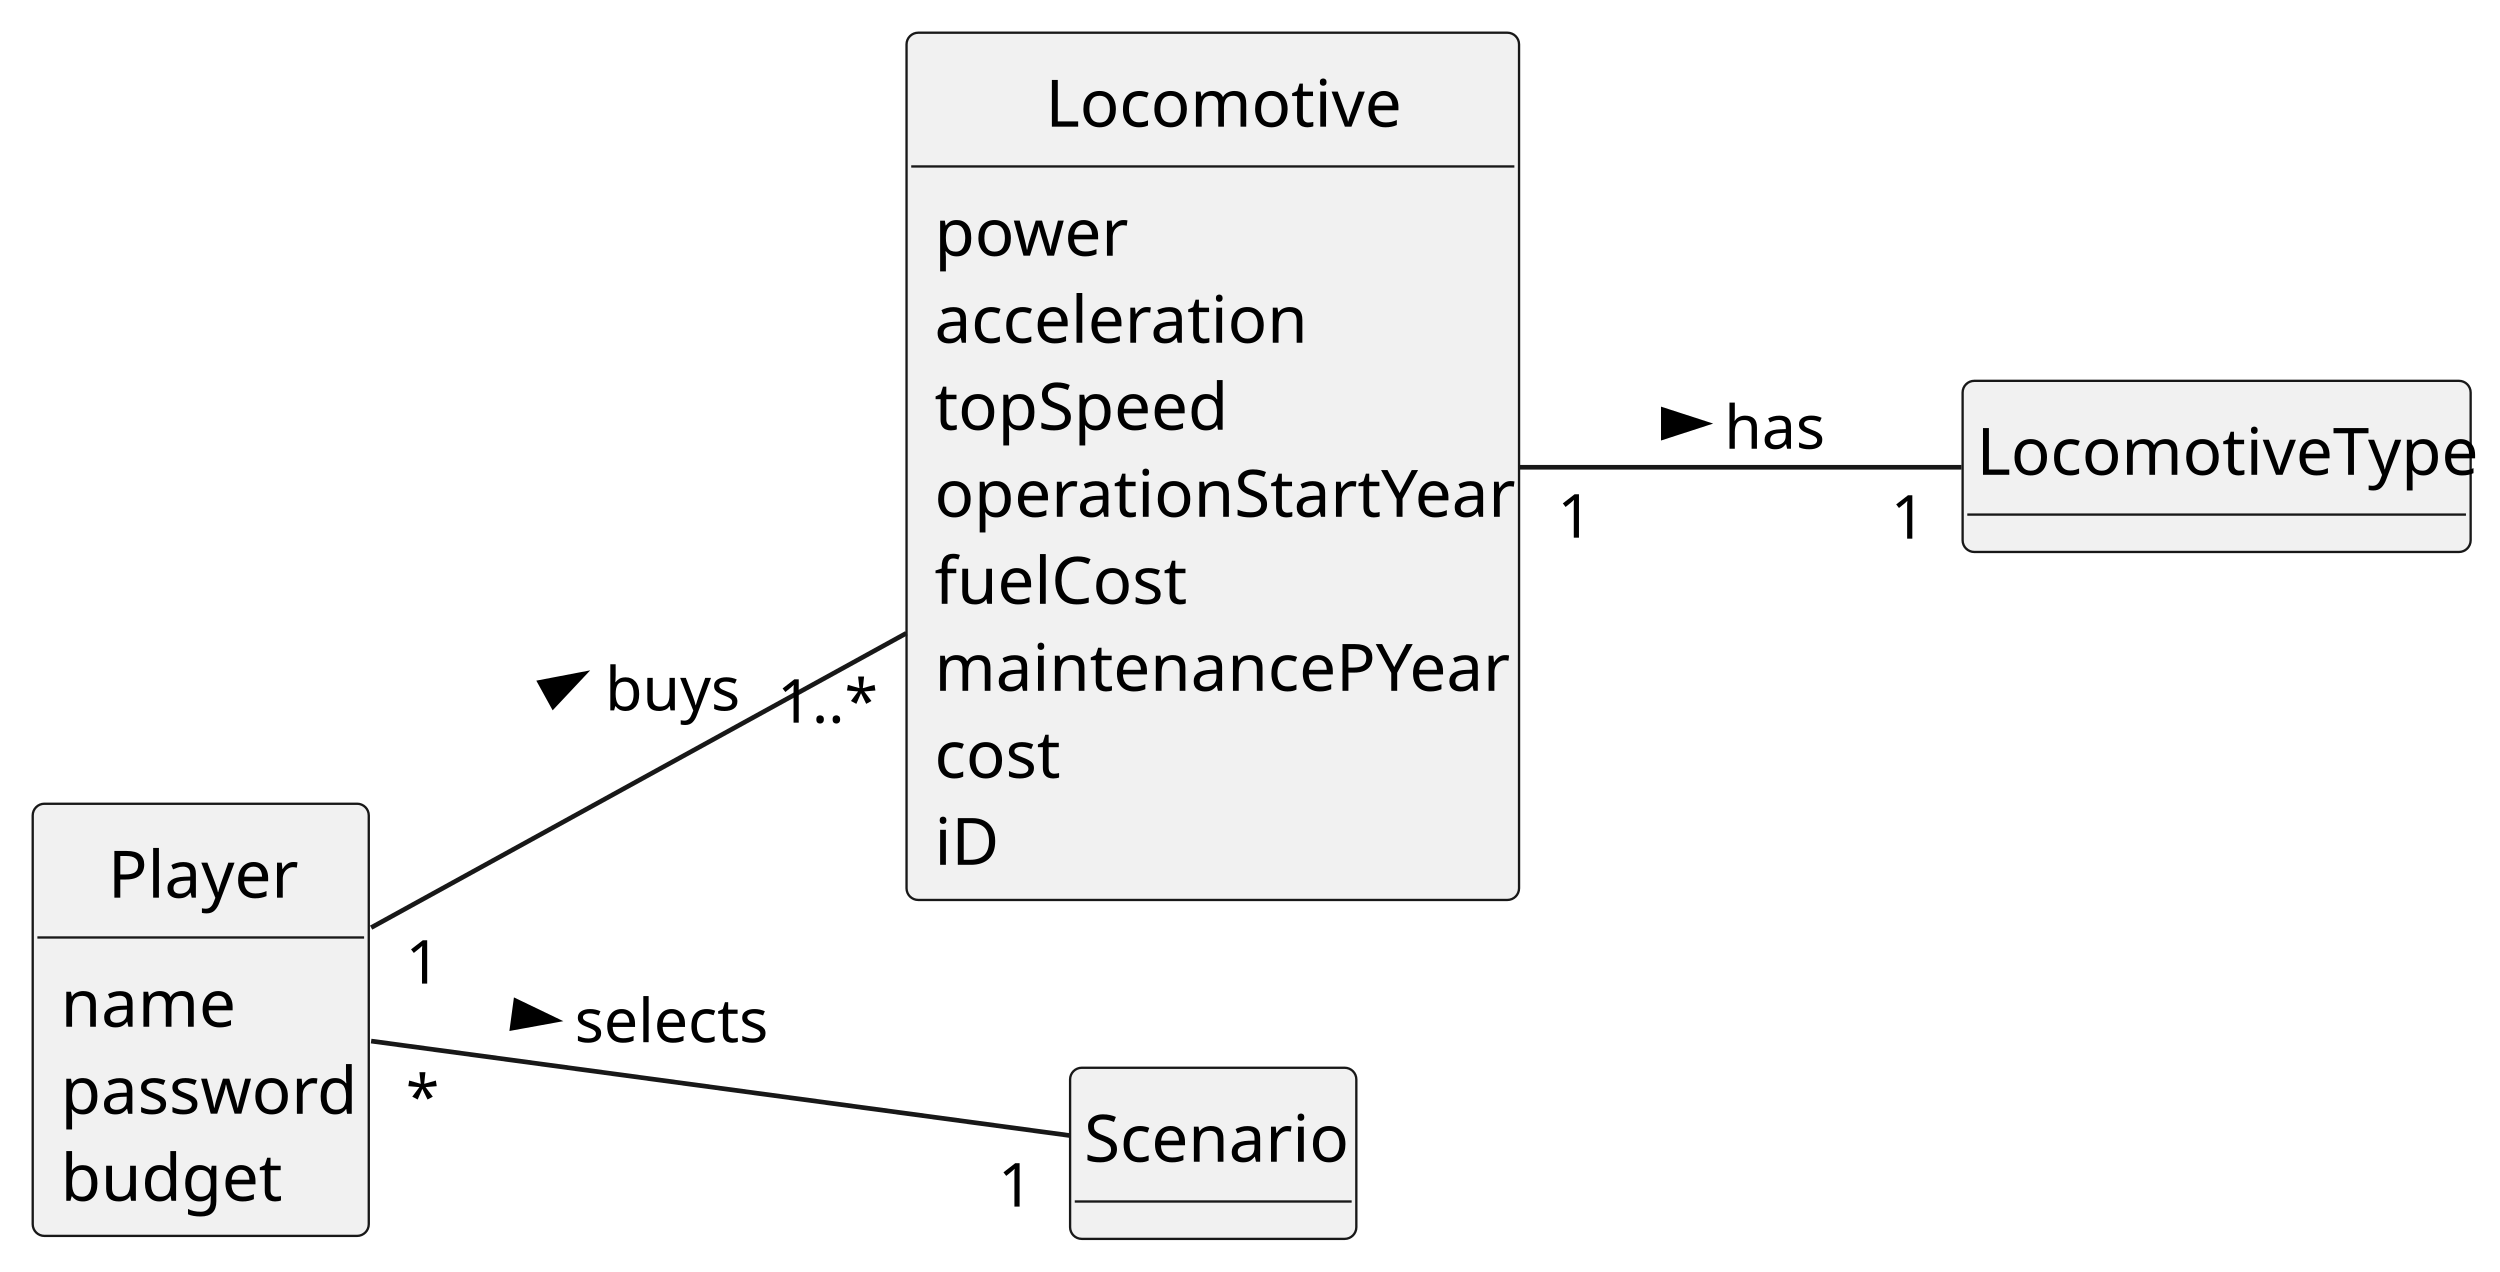
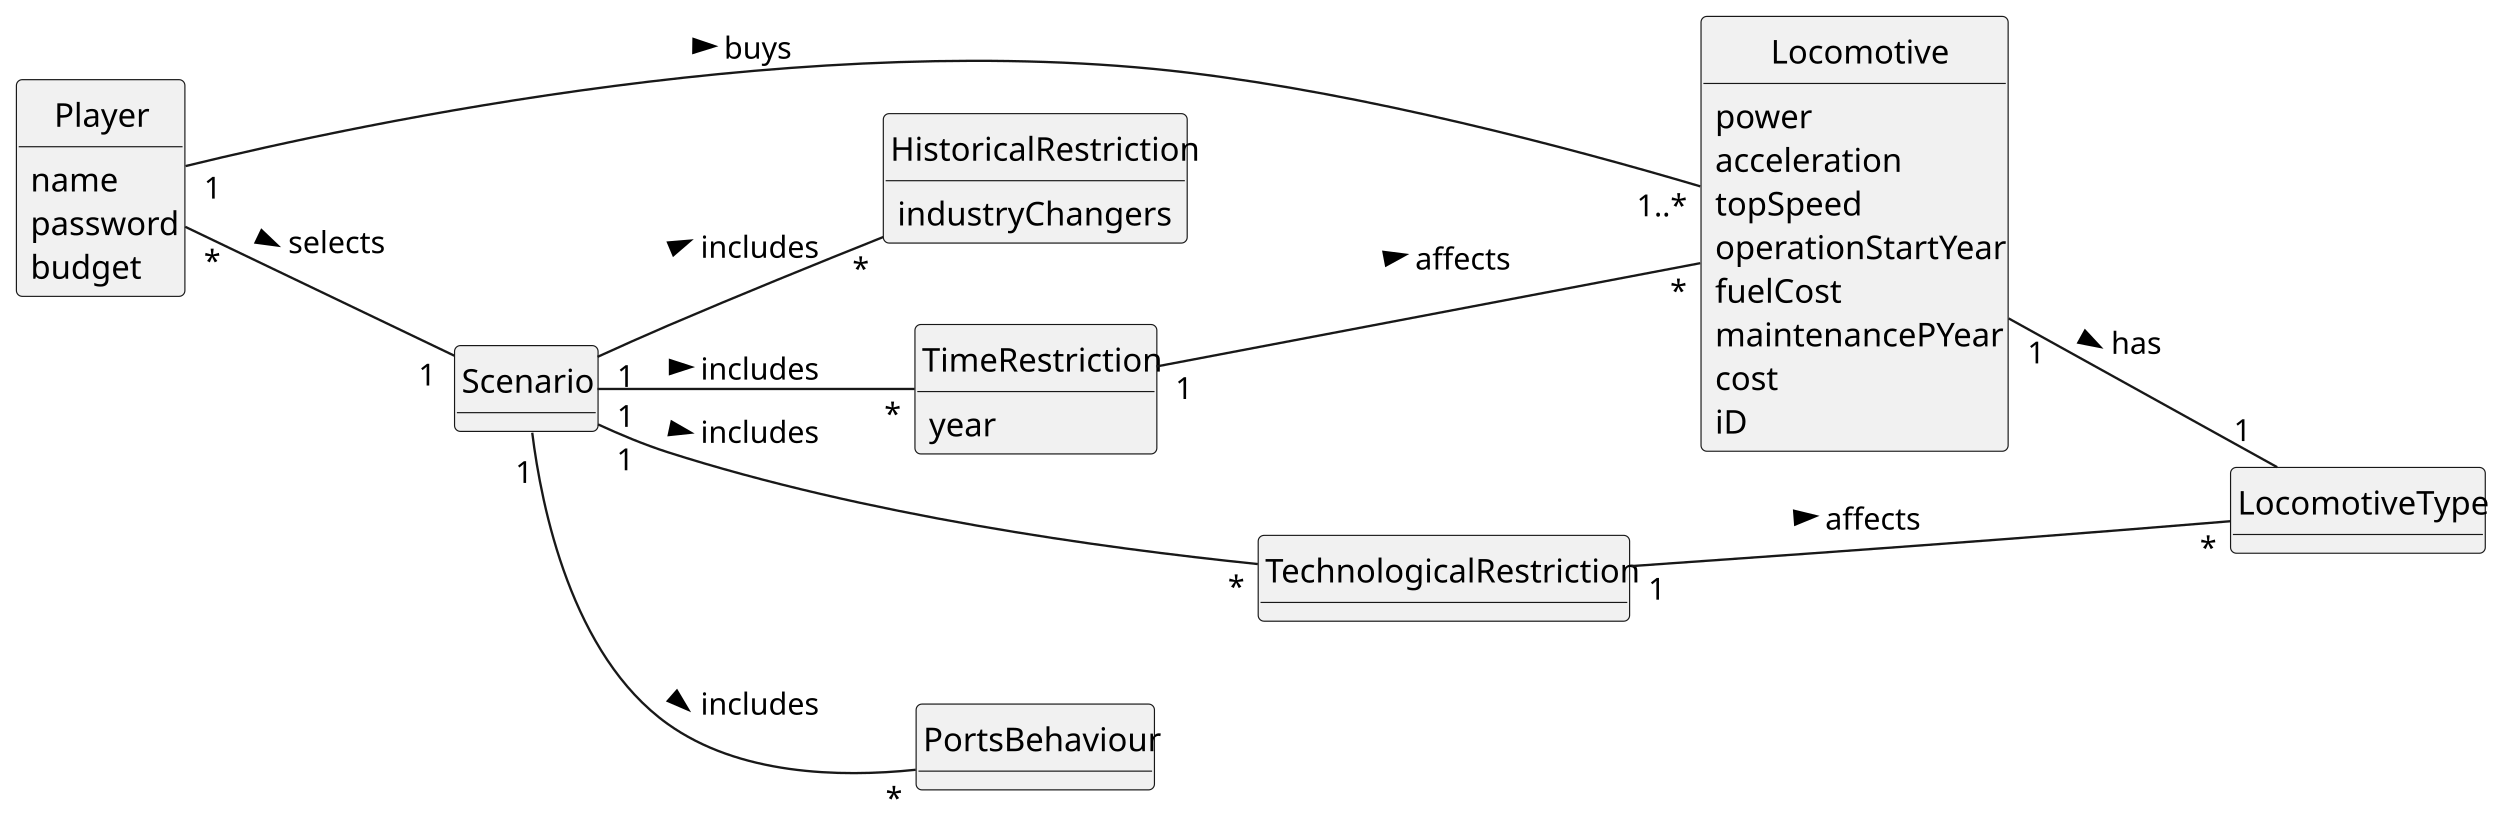
- <svg xmlns="http://www.w3.org/2000/svg" contentStyleType="text/css" height="272px" preserveAspectRatio="none" style="width:535px;height:272px;background:#FFFFFF;" version="1.1" viewBox="0 0 535 272" width="535px" zoomAndPan="magnify">
+ <svg xmlns="http://www.w3.org/2000/svg" contentStyleType="text/css" height="353px" preserveAspectRatio="none" style="width:1067px;height:353px;background:#FFFFFF;" version="1.1" viewBox="0 0 1067 353" width="1067px" zoomAndPan="magnify">
  <defs />
  <g>
    <g id="elem_Locomotive">
-       <rect codeLine="12" fill="#F1F1F1" height="185.59" id="Locomotive" rx="2.5" ry="2.5" style="stroke:#181818;stroke-width:0.5;" width="131.075" x="194" y="7" />
-       <text fill="#000000" font-family="sans-serif" font-size="14" lengthAdjust="spacing" textLength="71.593" x="223.741" y="27.107">Locomotive</text>
-       <line style="stroke:#181818;stroke-width:0.5;" x1="195" x2="324.075" y1="35.621" y2="35.621" />
-       <text fill="#000000" font-family="sans-serif" font-size="14" lengthAdjust="spacing" textLength="38.131" x="200" y="54.728">power</text>
-       <text fill="#000000" font-family="sans-serif" font-size="14" lengthAdjust="spacing" textLength="75.489" x="200" y="73.35">acceleration</text>
-       <text fill="#000000" font-family="sans-serif" font-size="14" lengthAdjust="spacing" textLength="59.944" x="200" y="91.971">topSpeed</text>
-       <text fill="#000000" font-family="sans-serif" font-size="14" lengthAdjust="spacing" textLength="117.517" x="200" y="110.592">operationStartYear</text>
-       <text fill="#000000" font-family="sans-serif" font-size="14" lengthAdjust="spacing" textLength="51.358" x="200" y="129.213">fuelCost</text>
-       <text fill="#000000" font-family="sans-serif" font-size="14" lengthAdjust="spacing" textLength="119.075" x="200" y="147.834">maintenancePYear</text>
-       <text fill="#000000" font-family="sans-serif" font-size="14" lengthAdjust="spacing" textLength="25.676" x="200" y="166.455">cost</text>
-       <text fill="#000000" font-family="sans-serif" font-size="14" lengthAdjust="spacing" textLength="13.221" x="200" y="185.076">iD</text>
+       <rect codeLine="12" fill="#F1F1F1" height="185.59" id="Locomotive" rx="2.5" ry="2.5" style="stroke:#181818;stroke-width:0.5;" width="131.075" x="726" y="7" />
+       <text fill="#000000" font-family="sans-serif" font-size="14" lengthAdjust="spacing" textLength="71.593" x="755.741" y="27.107">Locomotive</text>
+       <line style="stroke:#181818;stroke-width:0.5;" x1="727" x2="856.075" y1="35.621" y2="35.621" />
+       <text fill="#000000" font-family="sans-serif" font-size="14" lengthAdjust="spacing" textLength="38.131" x="732" y="54.728">power</text>
+       <text fill="#000000" font-family="sans-serif" font-size="14" lengthAdjust="spacing" textLength="75.489" x="732" y="73.35">acceleration</text>
+       <text fill="#000000" font-family="sans-serif" font-size="14" lengthAdjust="spacing" textLength="59.944" x="732" y="91.971">topSpeed</text>
+       <text fill="#000000" font-family="sans-serif" font-size="14" lengthAdjust="spacing" textLength="117.517" x="732" y="110.592">operationStartYear</text>
+       <text fill="#000000" font-family="sans-serif" font-size="14" lengthAdjust="spacing" textLength="51.358" x="732" y="129.213">fuelCost</text>
+       <text fill="#000000" font-family="sans-serif" font-size="14" lengthAdjust="spacing" textLength="119.075" x="732" y="147.834">maintenancePYear</text>
+       <text fill="#000000" font-family="sans-serif" font-size="14" lengthAdjust="spacing" textLength="25.676" x="732" y="166.455">cost</text>
+       <text fill="#000000" font-family="sans-serif" font-size="14" lengthAdjust="spacing" textLength="13.221" x="732" y="185.076">iD</text>
    </g>
    <g id="elem_LocomotiveType">
-       <rect codeLine="23" fill="#F1F1F1" height="36.621" id="LocomotiveType" rx="2.5" ry="2.5" style="stroke:#181818;stroke-width:0.5;" width="108.717" x="420" y="81.5" />
-       <text fill="#000000" font-family="sans-serif" font-size="14" lengthAdjust="spacing" textLength="102.717" x="423" y="101.607">LocomotiveType</text>
-       <line style="stroke:#181818;stroke-width:0.5;" x1="421" x2="527.717" y1="110.121" y2="110.121" />
+       <rect codeLine="23" fill="#F1F1F1" height="36.621" id="LocomotiveType" rx="2.5" ry="2.5" style="stroke:#181818;stroke-width:0.5;" width="108.717" x="952" y="199.5" />
+       <text fill="#000000" font-family="sans-serif" font-size="14" lengthAdjust="spacing" textLength="102.717" x="955" y="219.607">LocomotiveType</text>
+       <line style="stroke:#181818;stroke-width:0.5;" x1="953" x2="1059.717" y1="228.121" y2="228.121" />
    </g>
    <g id="elem_Player">
-       <rect codeLine="26" fill="#F1F1F1" height="92.484" id="Player" rx="2.5" ry="2.5" style="stroke:#181818;stroke-width:0.5;" width="71.917" x="7" y="172" />
-       <text fill="#000000" font-family="sans-serif" font-size="14" lengthAdjust="spacing" textLength="39.683" x="23.117" y="192.107">Player</text>
-       <line style="stroke:#181818;stroke-width:0.5;" x1="8" x2="77.917" y1="200.621" y2="200.621" />
-       <text fill="#000000" font-family="sans-serif" font-size="14" lengthAdjust="spacing" textLength="35.02" x="13" y="219.728">name</text>
-       <text fill="#000000" font-family="sans-serif" font-size="14" lengthAdjust="spacing" textLength="59.917" x="13" y="238.35">password</text>
-       <text fill="#000000" font-family="sans-serif" font-size="14" lengthAdjust="spacing" textLength="42.82" x="13" y="256.971">budget</text>
+       <rect codeLine="26" fill="#F1F1F1" height="92.484" id="Player" rx="2.5" ry="2.5" style="stroke:#181818;stroke-width:0.5;" width="71.917" x="7" y="34" />
+       <text fill="#000000" font-family="sans-serif" font-size="14" lengthAdjust="spacing" textLength="39.683" x="23.117" y="54.107">Player</text>
+       <line style="stroke:#181818;stroke-width:0.5;" x1="8" x2="77.917" y1="62.621" y2="62.621" />
+       <text fill="#000000" font-family="sans-serif" font-size="14" lengthAdjust="spacing" textLength="35.02" x="13" y="81.728">name</text>
+       <text fill="#000000" font-family="sans-serif" font-size="14" lengthAdjust="spacing" textLength="59.917" x="13" y="100.35">password</text>
+       <text fill="#000000" font-family="sans-serif" font-size="14" lengthAdjust="spacing" textLength="42.82" x="13" y="118.971">budget</text>
    </g>
    <g id="elem_Scenario">
-       <rect codeLine="33" fill="#F1F1F1" height="36.621" id="Scenario" rx="2.5" ry="2.5" style="stroke:#181818;stroke-width:0.5;" width="61.255" x="229" y="228.5" />
-       <text fill="#000000" font-family="sans-serif" font-size="14" lengthAdjust="spacing" textLength="55.255" x="232" y="248.607">Scenario</text>
-       <line style="stroke:#181818;stroke-width:0.5;" x1="230" x2="289.255" y1="257.121" y2="257.121" />
+       <rect codeLine="33" fill="#F1F1F1" height="36.621" id="Scenario" rx="2.5" ry="2.5" style="stroke:#181818;stroke-width:0.5;" width="61.255" x="194" y="147.5" />
+       <text fill="#000000" font-family="sans-serif" font-size="14" lengthAdjust="spacing" textLength="55.255" x="197" y="167.607">Scenario</text>
+       <line style="stroke:#181818;stroke-width:0.5;" x1="195" x2="254.255" y1="176.121" y2="176.121" />
+     </g>
+     <g id="elem_HistoricalRestriction">
+       <rect codeLine="36" fill="#F1F1F1" height="55.242" id="HistoricalRestriction" rx="2.5" ry="2.5" style="stroke:#181818;stroke-width:0.5;" width="129.696" x="377" y="48.5" />
+       <text fill="#000000" font-family="sans-serif" font-size="14" lengthAdjust="spacing" textLength="123.696" x="380" y="68.607">HistoricalRestriction</text>
+       <line style="stroke:#181818;stroke-width:0.5;" x1="378" x2="505.696" y1="77.121" y2="77.121" />
+       <text fill="#000000" font-family="sans-serif" font-size="14" lengthAdjust="spacing" textLength="109.724" x="383" y="96.228">industryChangers</text>
+     </g>
+     <g id="elem_TimeRestriction">
+       <rect codeLine="40" fill="#F1F1F1" height="55.242" id="TimeRestriction" rx="2.5" ry="2.5" style="stroke:#181818;stroke-width:0.5;" width="103.241" x="390.5" y="138.5" />
+       <text fill="#000000" font-family="sans-serif" font-size="14" lengthAdjust="spacing" textLength="97.241" x="393.5" y="158.607">TimeRestriction</text>
+       <line style="stroke:#181818;stroke-width:0.5;" x1="391.5" x2="492.741" y1="167.121" y2="167.121" />
+       <text fill="#000000" font-family="sans-serif" font-size="14" lengthAdjust="spacing" textLength="27.234" x="396.5" y="186.228">year</text>
+     </g>
+     <g id="elem_TechnologicalRestriction">
+       <rect codeLine="44" fill="#F1F1F1" height="36.621" id="TechnologicalRestriction" rx="2.5" ry="2.5" style="stroke:#181818;stroke-width:0.5;" width="158.517" x="537" y="228.5" />
+       <text fill="#000000" font-family="sans-serif" font-size="14" lengthAdjust="spacing" textLength="152.517" x="540" y="248.607">TechnologicalRestriction</text>
+       <line style="stroke:#181818;stroke-width:0.5;" x1="538" x2="694.517" y1="257.121" y2="257.121" />
+     </g>
+     <g id="elem_PortsBehaviour">
+       <rect codeLine="47" fill="#F1F1F1" height="36.621" id="PortsBehaviour" rx="2.5" ry="2.5" style="stroke:#181818;stroke-width:0.5;" width="101.717" x="391" y="300.5" />
+       <text fill="#000000" font-family="sans-serif" font-size="14" lengthAdjust="spacing" textLength="95.717" x="394" y="320.607">PortsBehaviour</text>
+       <line style="stroke:#181818;stroke-width:0.5;" x1="392" x2="491.717" y1="329.121" y2="329.121" />
    </g>
    <g id="link_Player_Scenario">
-       <path codeLine="36" d="M79.42,222.79 C121.19,228.44 189.85,237.72 228.9,243 " fill="none" id="Player-Scenario" style="stroke:#181818;stroke-width:1.0;" />
-       <polygon fill="#000000" points="118.955,218.315,110.385,214.191,109.598,220.016,118.955,218.315" style="stroke:#000000;stroke-width:1.0;" />
-       <text fill="#000000" font-family="sans-serif" font-size="13" lengthAdjust="spacing" textLength="40.46" x="123" y="223.028">selects</text>
-       <text fill="#000000" font-family="sans-serif" font-size="13" lengthAdjust="spacing" textLength="5.059" x="86.853" y="239.333">*</text>
-       <text fill="#000000" font-family="sans-serif" font-size="13" lengthAdjust="spacing" textLength="7.23" x="213.585" y="258.207">1</text>
+       <path codeLine="51" d="M79.04,96.79 C112.5,112.82 162.38,136.72 193.9,151.82 " fill="none" id="Player-Scenario" style="stroke:#181818;stroke-width:1.0;" />
+       <polygon fill="#000000" points="118.509,104.806,111.622,98.247,109.082,103.548,118.509,104.806" style="stroke:#000000;stroke-width:1.0;" />
+       <text fill="#000000" font-family="sans-serif" font-size="13" lengthAdjust="spacing" textLength="40.46" x="123" y="108.028">selects</text>
+       <text fill="#000000" font-family="sans-serif" font-size="13" lengthAdjust="spacing" textLength="5.059" x="87.004" y="116.014">*</text>
+       <text fill="#000000" font-family="sans-serif" font-size="13" lengthAdjust="spacing" textLength="7.23" x="178.585" y="164.546">1</text>
    </g>
    <g id="link_Player_Locomotive">
-       <path codeLine="37" d="M79.42,198.51 C110.48,181.43 156.41,156.16 193.97,135.5 " fill="none" id="Player-Locomotive" style="stroke:#181818;stroke-width:1.0;" />
-       <polygon fill="#000000" points="124.881,144.236,115.539,146.02,118.372,151.17,124.881,144.236" style="stroke:#000000;stroke-width:1.0;" />
-       <text fill="#000000" font-family="sans-serif" font-size="13" lengthAdjust="spacing" textLength="27.46" x="129.5" y="152.028">buys</text>
-       <text fill="#000000" font-family="sans-serif" font-size="13" lengthAdjust="spacing" textLength="7.23" x="86.809" y="210.494">1</text>
-       <text fill="#000000" font-family="sans-serif" font-size="13" lengthAdjust="spacing" textLength="19.513" x="166.32" y="154.656">1..*</text>
+       <path codeLine="52" d="M79.18,70.88 C156.59,51.98 347.49,11.87 507,31 C583.32,40.16 668.78,62.71 725.72,79.55 " fill="none" id="Player-Locomotive" style="stroke:#181818;stroke-width:1.0;" />
+       <polygon fill="#000000" points="305,19.713,295.995,16.653,295.916,22.53,305,19.713" style="stroke:#000000;stroke-width:1.0;" />
+       <text fill="#000000" font-family="sans-serif" font-size="13" lengthAdjust="spacing" textLength="27.46" x="309" y="25.028">buys</text>
+       <text fill="#000000" font-family="sans-serif" font-size="13" lengthAdjust="spacing" textLength="7.23" x="87.023" y="84.767">1</text>
+       <text fill="#000000" font-family="sans-serif" font-size="13" lengthAdjust="spacing" textLength="19.513" x="698.51" y="92.31">1..*</text>
    </g>
    <g id="link_Locomotive_LocomotiveType">
-       <path codeLine="38" d="M325.27,100 C355.51,100 391.07,100 419.78,100 " fill="none" id="Locomotive-LocomotiveType" style="stroke:#181818;stroke-width:1.0;" />
-       <polygon fill="#000000" points="365,90.645,355.955,87.707,355.955,93.584,365,90.645" style="stroke:#000000;stroke-width:1.0;" />
-       <text fill="#000000" font-family="sans-serif" font-size="13" lengthAdjust="spacing" textLength="20.96" x="369" y="96.028">has</text>
-       <text fill="#000000" font-family="sans-serif" font-size="13" lengthAdjust="spacing" textLength="7.23" x="333.288" y="115.052">1</text>
-       <text fill="#000000" font-family="sans-serif" font-size="13" lengthAdjust="spacing" textLength="7.23" x="404.629" y="115.271">1</text>
+       <path codeLine="53" d="M857.27,135.89 C895.09,156.84 941.25,182.41 971.91,199.4 " fill="none" id="Locomotive-LocomotiveType" style="stroke:#181818;stroke-width:1.0;" />
+       <polygon fill="#000000" points="896.374,148.069,889.886,141.114,887.037,146.256,896.374,148.069" style="stroke:#000000;stroke-width:1.0;" />
+       <text fill="#000000" font-family="sans-serif" font-size="13" lengthAdjust="spacing" textLength="20.96" x="901" y="151.028">has</text>
+       <text fill="#000000" font-family="sans-serif" font-size="13" lengthAdjust="spacing" textLength="7.23" x="865.288" y="155.091">1</text>
+       <text fill="#000000" font-family="sans-serif" font-size="13" lengthAdjust="spacing" textLength="7.23" x="953.323" y="188.232">1</text>
+     </g>
+     <g id="link_Scenario_HistoricalRestriction">
+       <path codeLine="54" d="M255.05,152.3 C264.57,147.96 275.2,143.21 285,139 C315.07,126.12 348.69,112.45 376.99,101.15 " fill="none" id="Scenario-HistoricalRestriction" style="stroke:#181818;stroke-width:1.0;" />
+       <polygon fill="#000000" points="294.611,102.711,285.133,103.5,287.407,108.92,294.611,102.711" style="stroke:#000000;stroke-width:1.0;" />
+       <text fill="#000000" font-family="sans-serif" font-size="13" lengthAdjust="spacing" textLength="47.696" x="299" y="110.028">includes</text>
+       <text fill="#000000" font-family="sans-serif" font-size="13" lengthAdjust="spacing" textLength="7.23" x="263.347" y="165.143">1</text>
+       <text fill="#000000" font-family="sans-serif" font-size="13" lengthAdjust="spacing" textLength="5.059" x="363.784" y="119.282">*</text>
+     </g>
+     <g id="link_Scenario_TechnologicalRestriction">
+       <path codeLine="55" d="M255.23,181.13 C264.58,185.44 275.06,189.82 285,193 C368.75,219.8 468.91,233.78 536.85,240.74 " fill="none" id="Scenario-TechnologicalRestriction" style="stroke:#181818;stroke-width:1.0;" />
+       <polygon fill="#000000" points="294.892,184.681,286.651,179.933,285.434,185.683,294.892,184.681" style="stroke:#000000;stroke-width:1.0;" />
+       <text fill="#000000" font-family="sans-serif" font-size="13" lengthAdjust="spacing" textLength="47.696" x="299" y="189.028">includes</text>
+       <text fill="#000000" font-family="sans-serif" font-size="13" lengthAdjust="spacing" textLength="7.23" x="263.143" y="200.7">1</text>
+       <text fill="#000000" font-family="sans-serif" font-size="13" lengthAdjust="spacing" textLength="5.059" x="524.046" y="255.014">*</text>
+     </g>
+     <g id="link_Scenario_TimeRestriction">
+       <path codeLine="56" d="M255.01,166 C289.83,166 348.28,166 390.37,166 " fill="none" id="Scenario-TimeRestriction" style="stroke:#181818;stroke-width:1.0;" />
+       <polygon fill="#000000" points="295,156.645,285.955,153.707,285.955,159.584,295,156.645" style="stroke:#000000;stroke-width:1.0;" />
+       <text fill="#000000" font-family="sans-serif" font-size="13" lengthAdjust="spacing" textLength="47.696" x="299" y="162.028">includes</text>
+       <text fill="#000000" font-family="sans-serif" font-size="13" lengthAdjust="spacing" textLength="7.23" x="263.297" y="182.182">1</text>
+       <text fill="#000000" font-family="sans-serif" font-size="13" lengthAdjust="spacing" textLength="5.059" x="377.406" y="181.28">*</text>
+     </g>
+     <g id="link_Scenario_PortsBehaviour">
+       <path codeLine="57" d="M227.16,184.69 C231.06,216.27 243.86,279.62 285,309 C315.25,330.62 357.8,331.96 390.83,328.54 " fill="none" id="Scenario-PortsBehaviour" style="stroke:#181818;stroke-width:1.0;" />
+       <polygon fill="#000000" points="293.756,302.946,288.902,294.768,285.022,299.183,293.756,302.946" style="stroke:#000000;stroke-width:1.0;" />
+       <text fill="#000000" font-family="sans-serif" font-size="13" lengthAdjust="spacing" textLength="47.696" x="299" y="305.028">includes</text>
+       <text fill="#000000" font-family="sans-serif" font-size="13" lengthAdjust="spacing" textLength="7.23" x="219.931" y="206.116">1</text>
+       <text fill="#000000" font-family="sans-serif" font-size="13" lengthAdjust="spacing" textLength="5.059" x="377.972" y="345.267">*</text>
+     </g>
+     <g id="link_TimeRestriction_Locomotive">
+       <path codeLine="58" d="M493.53,156.41 C554.9,144.75 658.51,125.07 725.7,112.31 " fill="none" id="TimeRestriction-Locomotive" style="stroke:#181818;stroke-width:1.0;" />
+       <polygon fill="#000000" points="599.912,108.713,590.477,107.513,591.574,113.288,599.912,108.713" style="stroke:#000000;stroke-width:1.0;" />
+       <text fill="#000000" font-family="sans-serif" font-size="13" lengthAdjust="spacing" textLength="38.295" x="604" y="115.028">affects</text>
+       <text fill="#000000" font-family="sans-serif" font-size="13" lengthAdjust="spacing" textLength="7.23" x="501.612" y="170.282">1</text>
+       <text fill="#000000" font-family="sans-serif" font-size="13" lengthAdjust="spacing" textLength="5.059" x="712.802" y="128.785">*</text>
+     </g>
+     <g id="link_TechnologicalRestriction_LocomotiveType">
+       <path codeLine="59" d="M696.26,241.61 C742.99,238.36 803.38,234.07 857,230 C888.47,227.62 923.67,224.78 951.9,222.46 " fill="none" id="TechnologicalRestriction-LocomotiveType" style="stroke:#181818;stroke-width:1.0;" />
+       <polygon fill="#000000" points="774.986,220.272,765.747,218.017,766.186,223.878,774.986,220.272" style="stroke:#000000;stroke-width:1.0;" />
+       <text fill="#000000" font-family="sans-serif" font-size="13" lengthAdjust="spacing" textLength="38.295" x="779" y="226.028">affects</text>
+       <text fill="#000000" font-family="sans-serif" font-size="13" lengthAdjust="spacing" textLength="7.23" x="703.446" y="255.934">1</text>
+       <text fill="#000000" font-family="sans-serif" font-size="13" lengthAdjust="spacing" textLength="5.059" x="938.894" y="238.358">*</text>
    </g>
  </g>
</svg>
